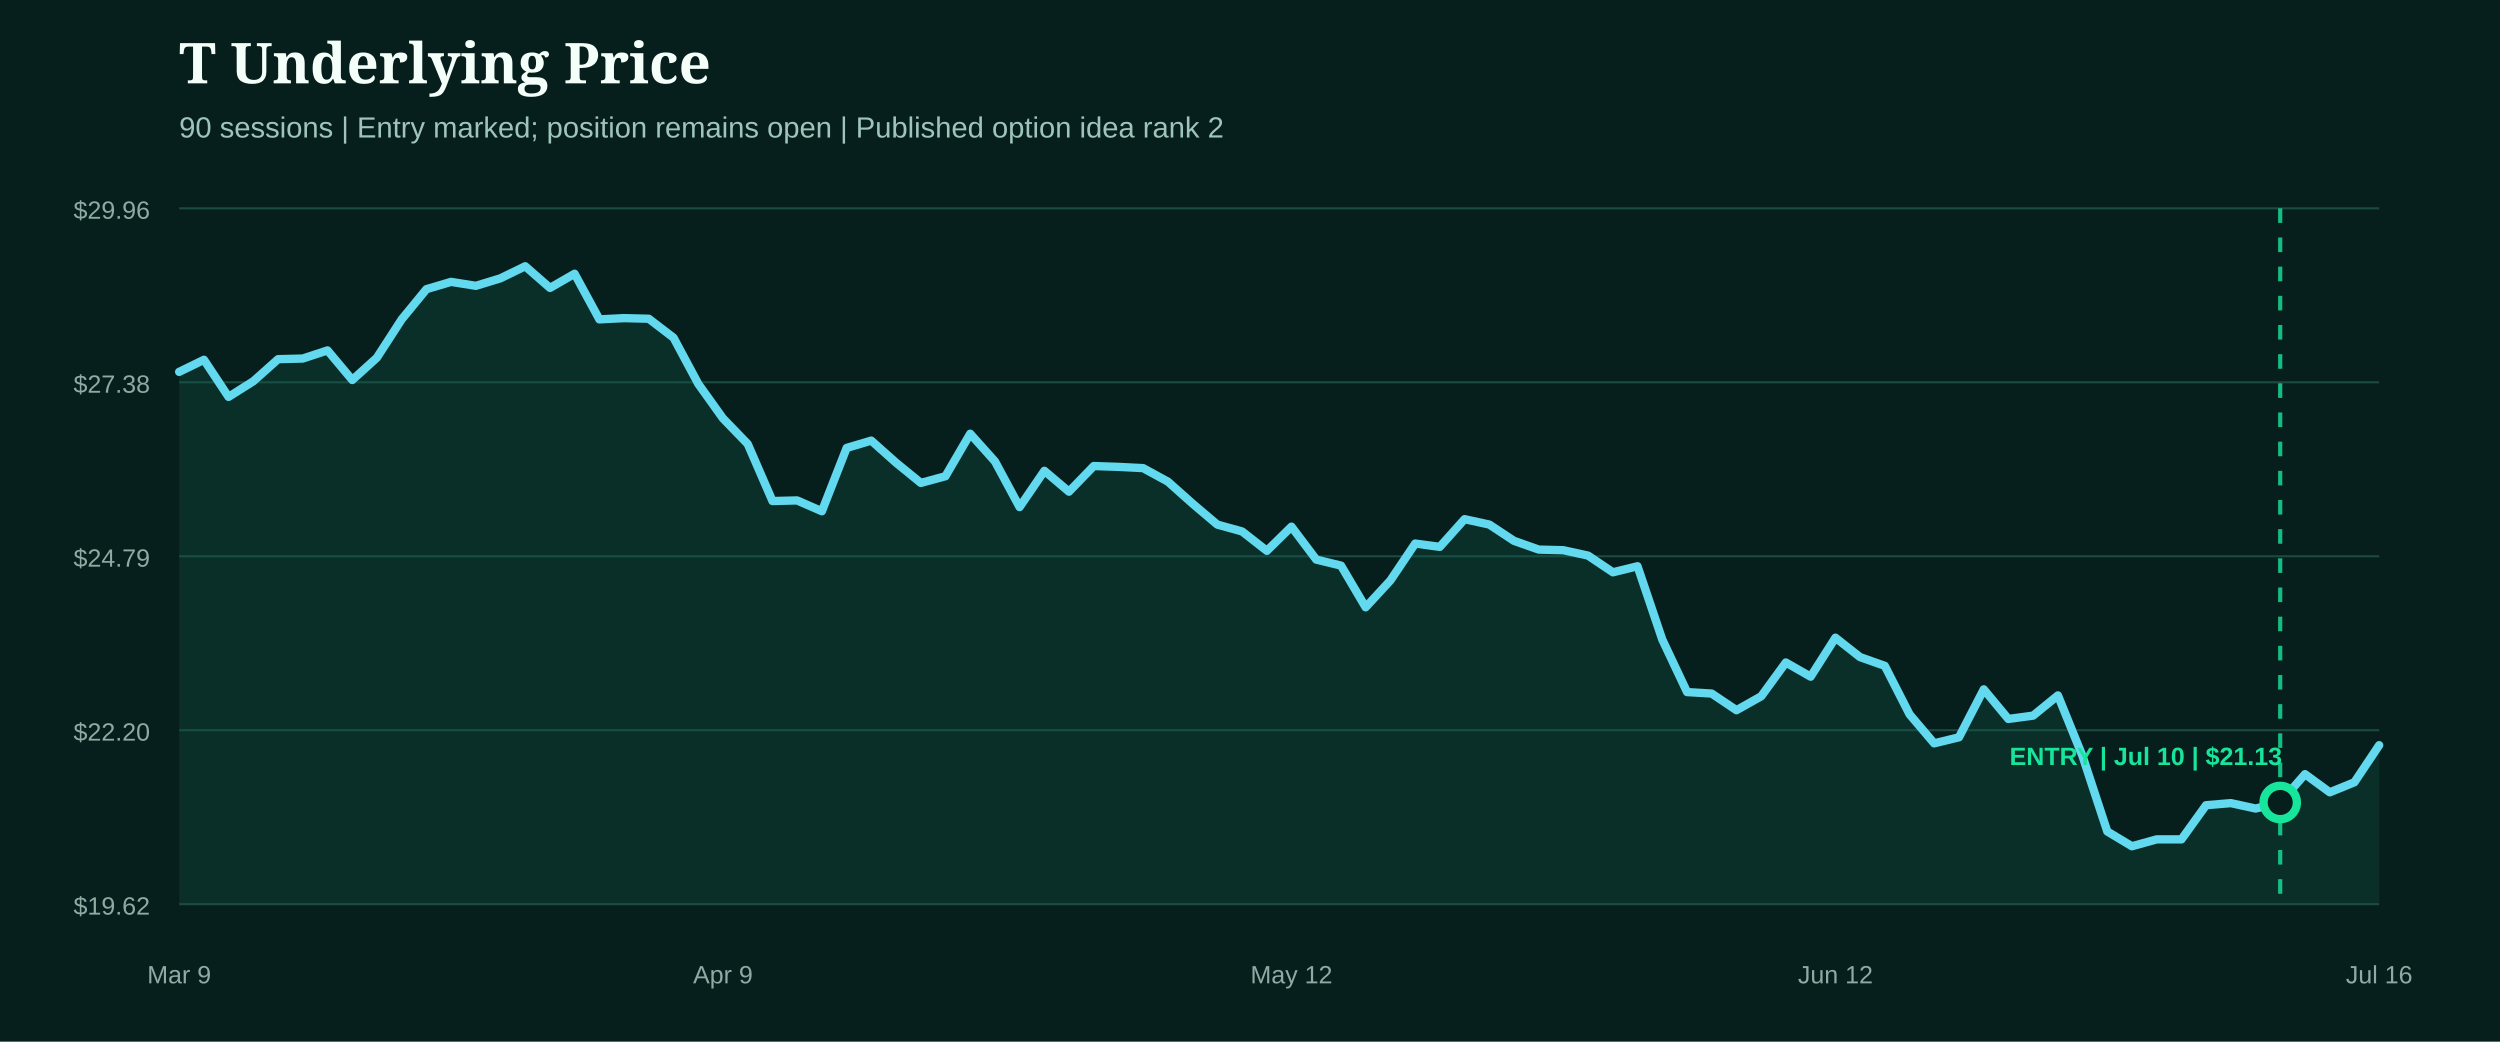
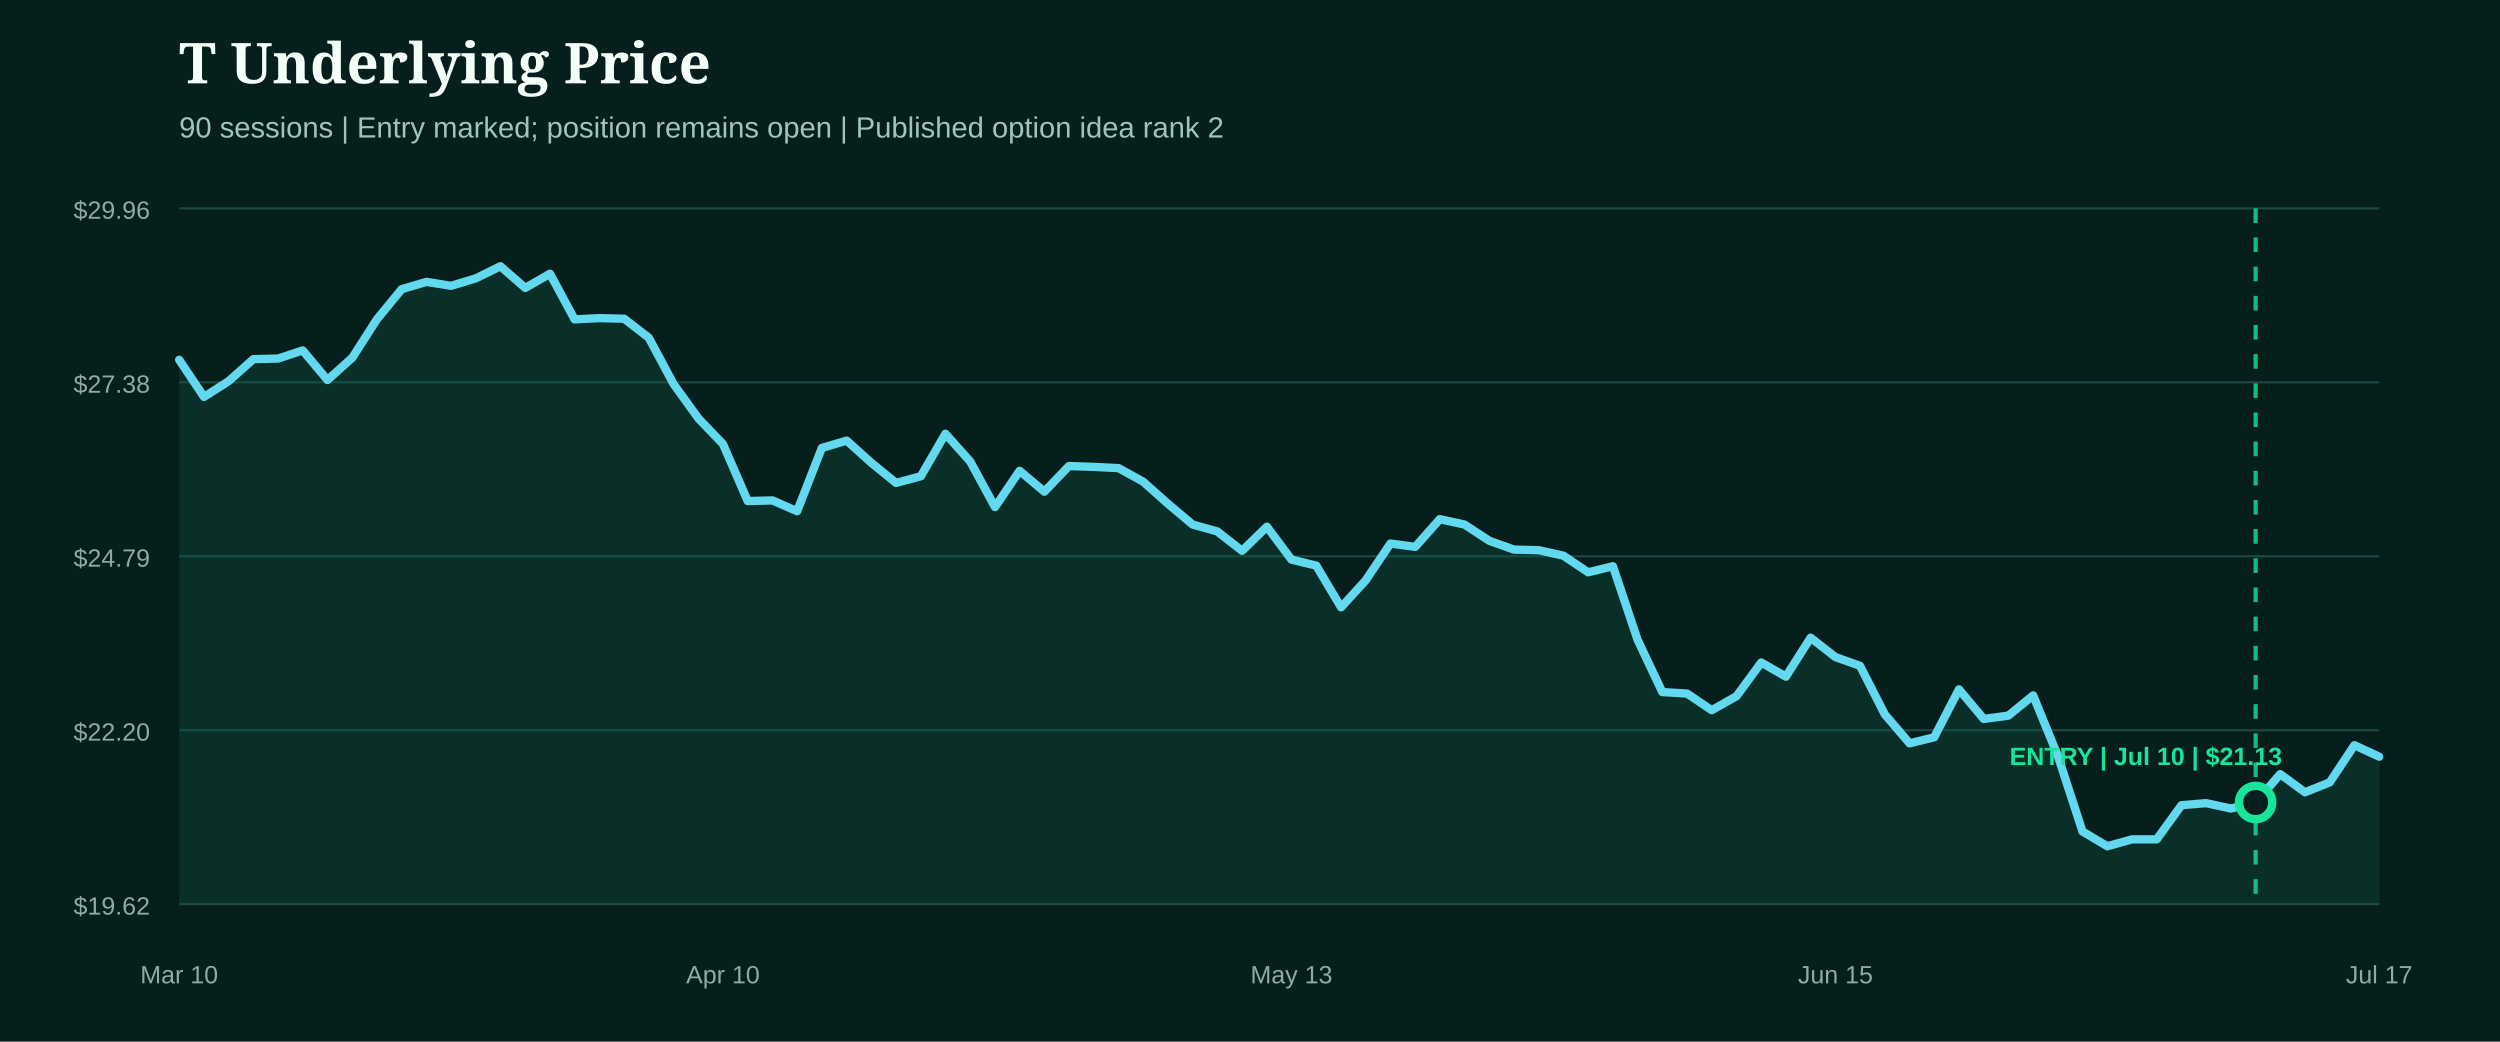
<svg xmlns="http://www.w3.org/2000/svg" width="1200" height="500" viewBox="0 0 1200 500" role="img" aria-label="T underlying price from entry">
  <rect width="1200" height="500" fill="#071f1c" />
  <style>.head{fill:#f4fff9;font:800 27px Georgia,serif}.sub{fill:#9fc4bb;font:14px Arial,sans-serif}.axis{fill:#8eaaa3;font:12px Arial,sans-serif}.marker{font:800 12px Arial,sans-serif}</style>
  <text x="86" y="40" class="head">T Underlying Price</text>
  <text x="86" y="66" class="sub">90 sessions | Entry marked; position remains open | Published option idea rank 2</text>
  <line x1="86" x2="1142" y1="100.0" y2="100.0" stroke="#1b4a42" stroke-width="1" />
  <text x="72" y="105.0" text-anchor="end" class="axis">$29.96</text>
  <line x1="86" x2="1142" y1="183.5" y2="183.5" stroke="#1b4a42" stroke-width="1" />
  <text x="72" y="188.5" text-anchor="end" class="axis">$27.38</text>
  <line x1="86" x2="1142" y1="267.0" y2="267.0" stroke="#1b4a42" stroke-width="1" />
  <text x="72" y="272.0" text-anchor="end" class="axis">$24.79</text>
  <line x1="86" x2="1142" y1="350.5" y2="350.5" stroke="#1b4a42" stroke-width="1" />
  <text x="72" y="355.5" text-anchor="end" class="axis">$22.20</text>
  <line x1="86" x2="1142" y1="434.0" y2="434.0" stroke="#1b4a42" stroke-width="1" />
  <text x="72" y="439.0" text-anchor="end" class="axis">$19.62</text>
-   <path d="M86.0,178.5 L97.9,172.7 L109.7,190.5 L121.6,183.0 L133.5,172.4 L145.3,172.1 L157.2,168.2 L169.1,182.4 L180.9,171.7 L192.8,153.3 L204.7,138.8 L216.5,135.3 L228.4,137.2 L240.2,133.6 L252.1,127.8 L264.0,138.2 L275.8,131.4 L287.7,153.3 L299.6,152.7 L311.4,153.0 L323.3,162.1 L335.2,184.3 L347.0,200.8 L358.9,213.1 L370.8,240.5 L382.6,240.2 L394.5,245.4 L406.4,215.0 L418.2,211.5 L430.1,222.1 L442.0,231.8 L453.8,228.6 L465.7,208.2 L477.6,221.5 L489.4,243.4 L501.3,226.0 L513.1,236.0 L525.0,223.7 L536.9,224.1 L548.7,224.7 L560.6,231.2 L572.5,241.8 L584.3,251.8 L596.2,255.1 L608.1,264.4 L619.9,252.8 L631.8,268.6 L643.7,271.5 L655.5,291.5 L667.4,278.6 L679.3,260.9 L691.1,262.5 L703.0,249.2 L714.9,251.8 L726.7,259.6 L738.6,263.8 L750.4,264.1 L762.3,266.7 L774.2,274.7 L786.0,271.8 L797.9,307.0 L809.8,332.2 L821.6,332.9 L833.5,340.9 L845.4,334.2 L857.2,318.0 L869.1,324.8 L881.0,306.1 L892.8,315.4 L904.7,319.6 L916.6,342.9 L928.4,356.8 L940.3,353.9 L952.2,330.9 L964.0,345.1 L975.9,343.5 L987.8,333.8 L999.6,362.9 L1011.5,399.1 L1023.3,406.2 L1035.2,402.9 L1047.1,402.9 L1058.9,386.5 L1070.8,385.5 L1082.7,388.1 L1094.5,385.2 L1106.4,371.6 L1118.3,380.3 L1130.1,375.5 L1142.0,357.7 L1142.0,434.0 L86.0,434.0 Z" fill="#0f5949" opacity="0.28" />
-   <path d="M86.0,178.5 L97.9,172.7 L109.7,190.5 L121.6,183.0 L133.5,172.4 L145.3,172.1 L157.2,168.2 L169.1,182.4 L180.9,171.7 L192.8,153.3 L204.7,138.8 L216.5,135.3 L228.4,137.2 L240.2,133.6 L252.1,127.8 L264.0,138.2 L275.8,131.4 L287.7,153.3 L299.6,152.7 L311.4,153.0 L323.3,162.1 L335.2,184.3 L347.0,200.8 L358.9,213.1 L370.8,240.5 L382.6,240.2 L394.5,245.4 L406.4,215.0 L418.2,211.5 L430.1,222.1 L442.0,231.8 L453.8,228.6 L465.7,208.2 L477.6,221.5 L489.4,243.4 L501.3,226.0 L513.1,236.0 L525.0,223.7 L536.9,224.1 L548.7,224.7 L560.6,231.2 L572.5,241.8 L584.3,251.8 L596.2,255.1 L608.1,264.4 L619.9,252.8 L631.8,268.6 L643.7,271.5 L655.5,291.5 L667.4,278.6 L679.3,260.9 L691.1,262.5 L703.0,249.2 L714.9,251.8 L726.7,259.6 L738.6,263.8 L750.4,264.1 L762.3,266.7 L774.2,274.7 L786.0,271.8 L797.9,307.0 L809.8,332.2 L821.6,332.9 L833.5,340.9 L845.4,334.2 L857.2,318.0 L869.1,324.8 L881.0,306.1 L892.8,315.4 L904.7,319.6 L916.6,342.9 L928.4,356.8 L940.3,353.9 L952.2,330.9 L964.0,345.1 L975.9,343.5 L987.8,333.8 L999.6,362.9 L1011.5,399.1 L1023.3,406.2 L1035.2,402.9 L1047.1,402.9 L1058.9,386.5 L1070.8,385.5 L1082.7,388.1 L1094.5,385.2 L1106.4,371.6 L1118.3,380.3 L1130.1,375.5 L1142.0,357.7" fill="none" stroke="#62d9ee" stroke-width="4" stroke-linecap="round" stroke-linejoin="round" />
+   <path d="M86.0,172.7 L97.9,190.5 L109.7,183.0 L121.6,172.4 L133.5,172.1 L145.3,168.2 L157.2,182.4 L169.1,171.7 L180.9,153.3 L192.8,138.8 L204.7,135.3 L216.5,137.2 L228.4,133.6 L240.2,127.8 L252.1,138.2 L264.0,131.4 L275.8,153.3 L287.7,152.7 L299.6,153.0 L311.4,162.1 L323.3,184.3 L335.2,200.8 L347.0,213.1 L358.9,240.5 L370.8,240.2 L382.6,245.4 L394.5,215.0 L406.4,211.5 L418.2,222.1 L430.1,231.8 L442.0,228.6 L453.8,208.2 L465.7,221.5 L477.6,243.4 L489.4,226.0 L501.3,236.0 L513.1,223.7 L525.0,224.1 L536.9,224.7 L548.7,231.2 L560.6,241.8 L572.5,251.8 L584.3,255.1 L596.2,264.4 L608.1,252.8 L619.9,268.6 L631.8,271.5 L643.7,291.5 L655.5,278.6 L667.4,260.9 L679.3,262.5 L691.1,249.2 L703.0,251.8 L714.9,259.6 L726.7,263.8 L738.6,264.1 L750.4,266.7 L762.3,274.7 L774.2,271.8 L786.0,307.0 L797.9,332.2 L809.8,332.9 L821.6,340.9 L833.5,334.2 L845.4,318.0 L857.2,324.8 L869.1,306.1 L881.0,315.4 L892.8,319.6 L904.7,342.9 L916.6,356.8 L928.4,353.9 L940.3,330.9 L952.2,345.1 L964.0,343.5 L975.9,333.8 L987.8,362.9 L999.6,399.1 L1011.5,406.2 L1023.3,402.9 L1035.2,402.9 L1047.1,386.5 L1058.9,385.5 L1070.8,388.1 L1082.7,385.2 L1094.5,371.6 L1106.4,380.3 L1118.3,375.5 L1130.1,357.7 L1142.0,363.2 L1142.0,434.0 L86.0,434.0 Z" fill="#0f5949" opacity="0.28" />
+   <path d="M86.0,172.7 L97.9,190.5 L109.7,183.0 L121.6,172.4 L133.5,172.1 L145.3,168.2 L157.2,182.4 L169.1,171.7 L180.9,153.3 L192.8,138.8 L204.7,135.3 L216.5,137.2 L228.4,133.6 L240.2,127.8 L252.1,138.2 L264.0,131.4 L275.8,153.3 L287.7,152.7 L299.6,153.0 L311.4,162.1 L323.3,184.3 L335.2,200.8 L347.0,213.1 L358.9,240.5 L370.8,240.2 L382.6,245.4 L394.5,215.0 L406.4,211.5 L418.2,222.1 L430.1,231.8 L442.0,228.6 L453.8,208.2 L465.7,221.5 L477.6,243.4 L489.4,226.0 L501.3,236.0 L513.1,223.7 L525.0,224.1 L536.9,224.7 L548.7,231.2 L560.6,241.8 L572.5,251.8 L584.3,255.1 L596.2,264.4 L608.1,252.8 L619.9,268.6 L631.8,271.5 L643.7,291.5 L655.5,278.6 L667.4,260.9 L679.3,262.5 L691.1,249.2 L703.0,251.8 L714.9,259.6 L726.7,263.8 L738.6,264.1 L750.4,266.7 L762.3,274.7 L774.2,271.8 L786.0,307.0 L797.9,332.2 L809.8,332.9 L821.6,340.9 L833.5,334.2 L845.4,318.0 L857.2,324.8 L869.1,306.1 L881.0,315.4 L892.8,319.6 L904.7,342.9 L916.6,356.8 L928.4,353.9 L940.3,330.9 L952.2,345.1 L964.0,343.5 L975.9,333.8 L987.8,362.9 L999.6,399.1 L1011.5,406.2 L1023.3,402.9 L1035.2,402.9 L1047.1,386.5 L1058.9,385.5 L1070.8,388.1 L1082.7,385.2 L1094.5,371.6 L1106.4,380.3 L1118.3,375.5 L1130.1,357.7 L1142.0,363.2" fill="none" stroke="#62d9ee" stroke-width="4" stroke-linecap="round" stroke-linejoin="round" />
  <g>
-     <line x1="1094.5" x2="1094.5" y1="100" y2="434" stroke="#18e59c" stroke-width="2" stroke-dasharray="7 7" opacity="0.8" />
-     <circle cx="1094.5" cy="385.2" r="8" fill="#071f1c" stroke="#18e59c" stroke-width="4" />
+     <line x1="1082.7" x2="1082.7" y1="100" y2="434" stroke="#18e59c" stroke-width="2" stroke-dasharray="7 7" opacity="0.8" />
+     <circle cx="1082.7" cy="385.2" r="8" fill="#071f1c" stroke="#18e59c" stroke-width="4" />
    <text x="1030.0" y="367.2" text-anchor="middle" class="marker" fill="#18e59c">ENTRY | Jul 10 | $21.13</text>
  </g>
-   <text x="86.0" y="472" text-anchor="middle" class="axis">Mar 9</text>
-   <text x="347.0" y="472" text-anchor="middle" class="axis">Apr 9</text>
-   <text x="619.9" y="472" text-anchor="middle" class="axis">May 12</text>
-   <text x="881.0" y="472" text-anchor="middle" class="axis">Jun 12</text>
-   <text x="1142.0" y="472" text-anchor="middle" class="axis">Jul 16</text>
+   <text x="86.0" y="472" text-anchor="middle" class="axis">Mar 10</text>
+   <text x="347.0" y="472" text-anchor="middle" class="axis">Apr 10</text>
+   <text x="619.9" y="472" text-anchor="middle" class="axis">May 13</text>
+   <text x="881.0" y="472" text-anchor="middle" class="axis">Jun 15</text>
+   <text x="1142.0" y="472" text-anchor="middle" class="axis">Jul 17</text>
</svg>
